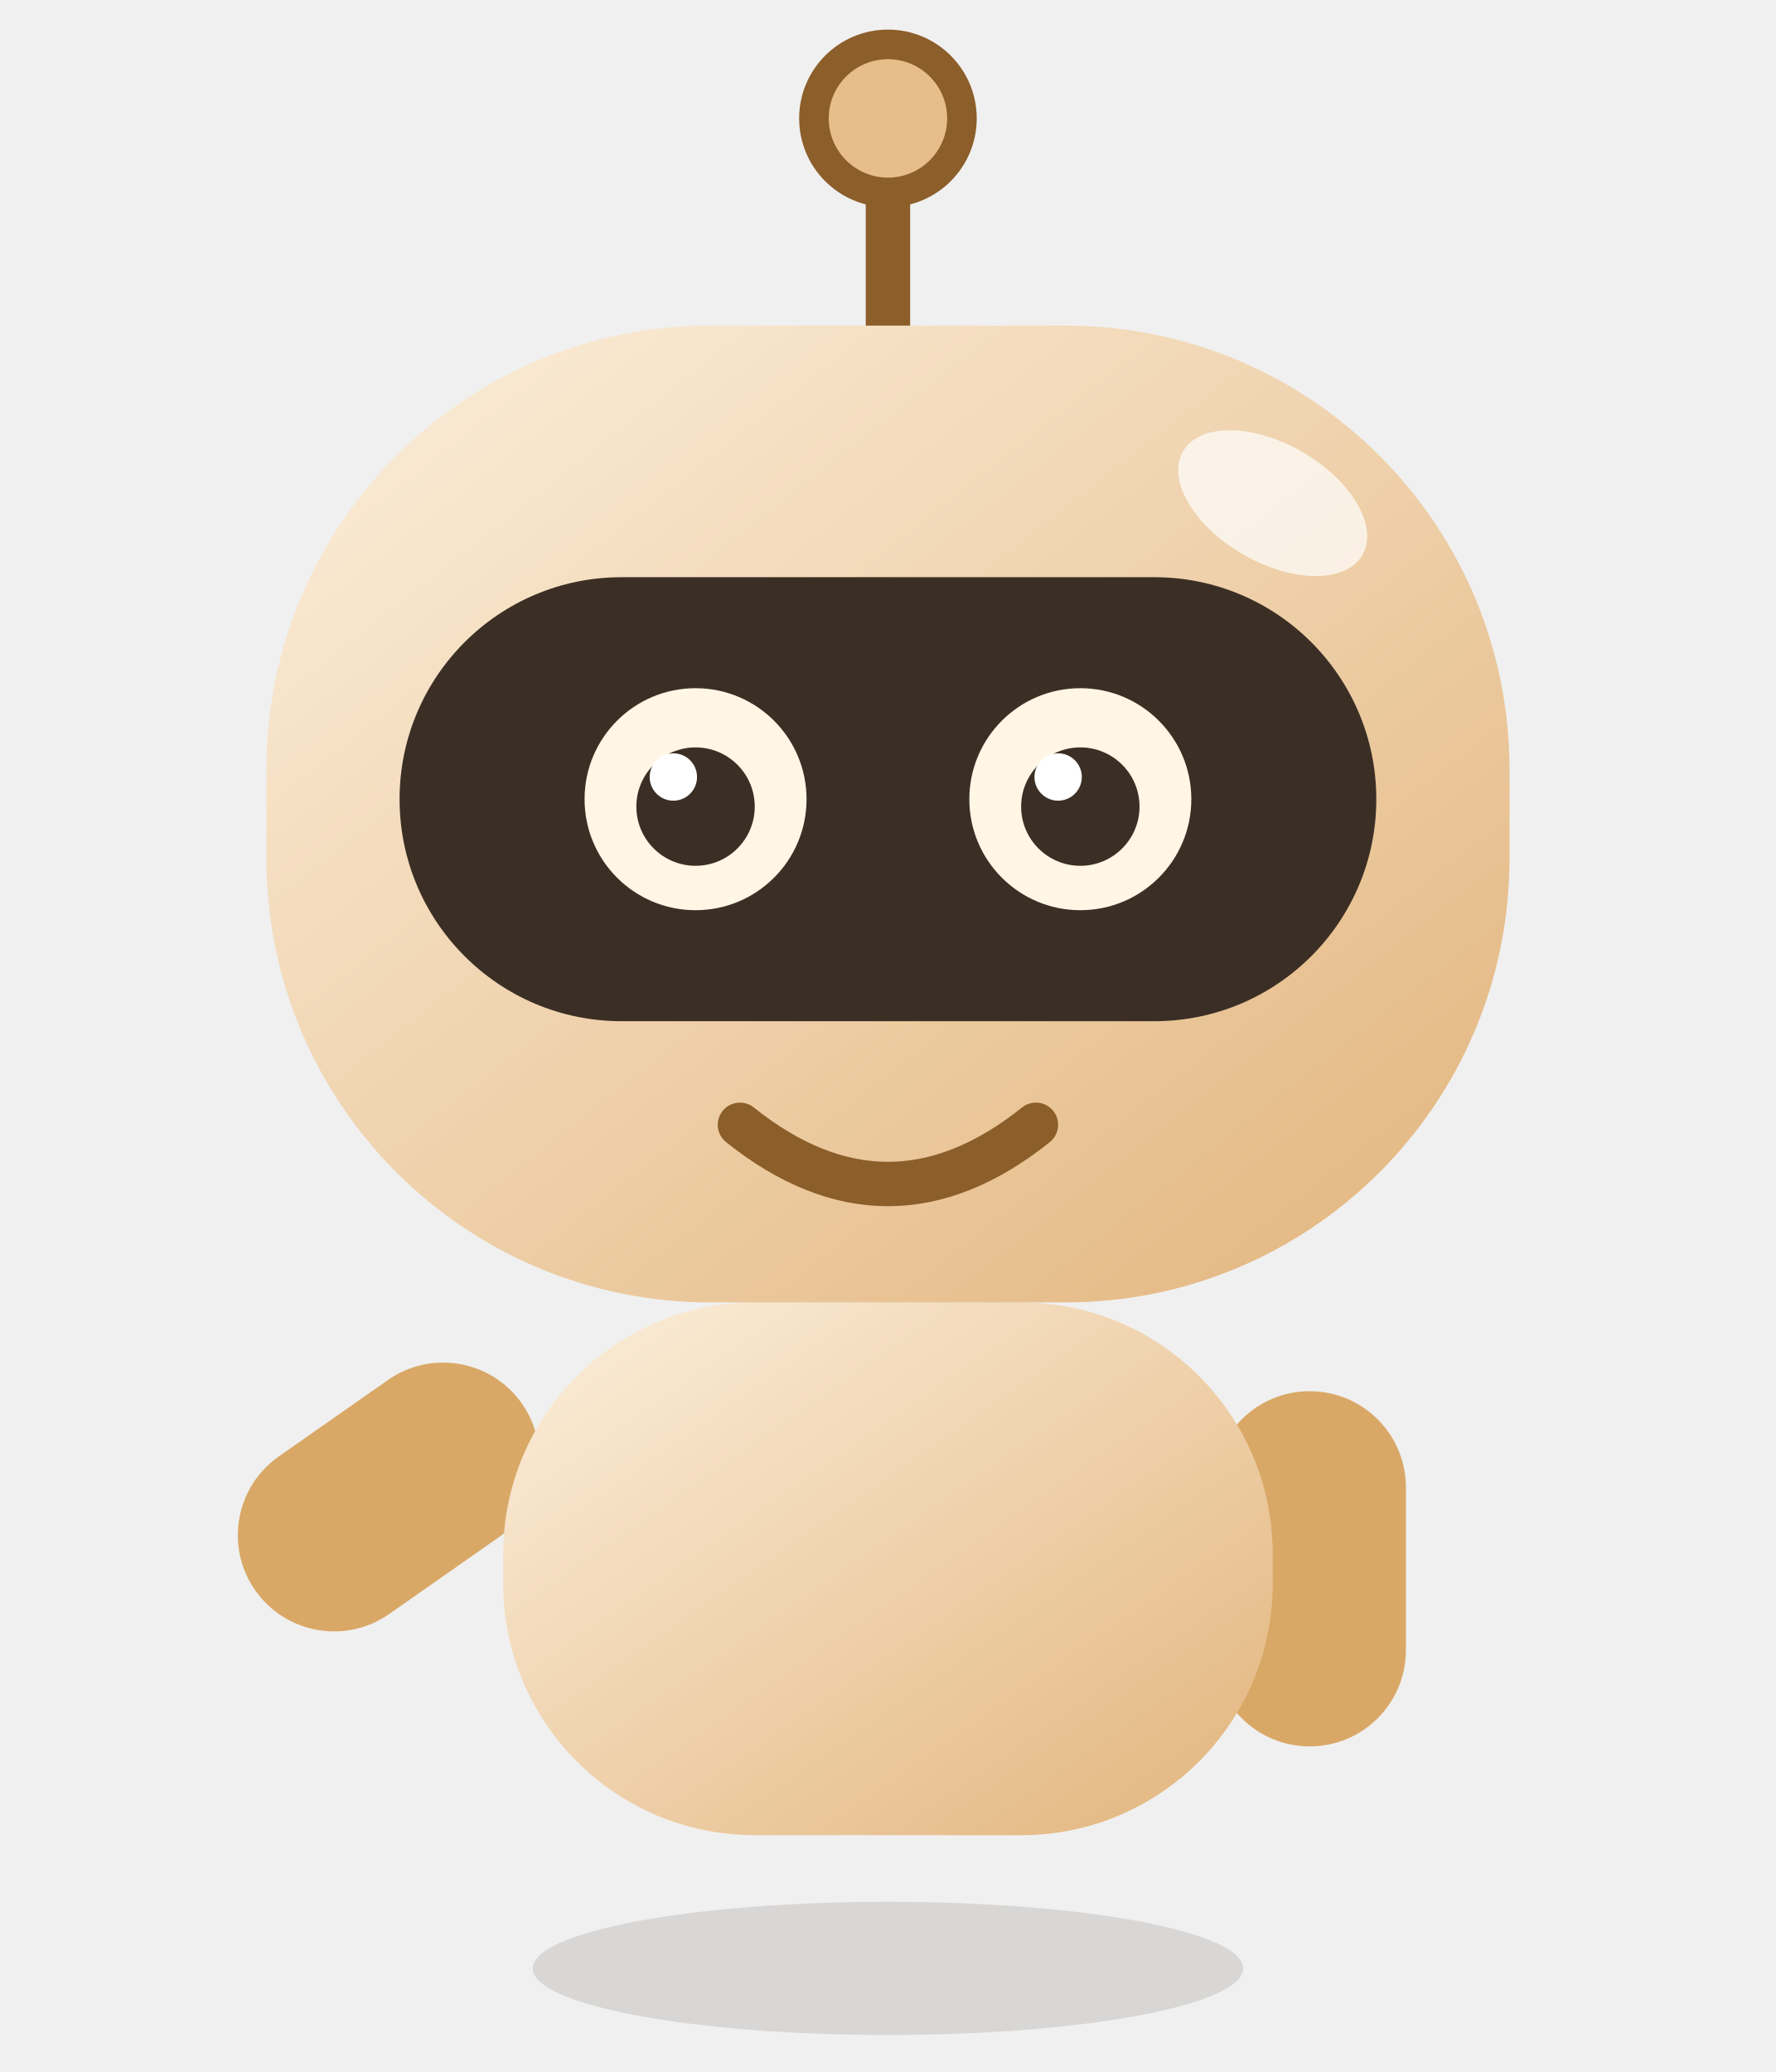
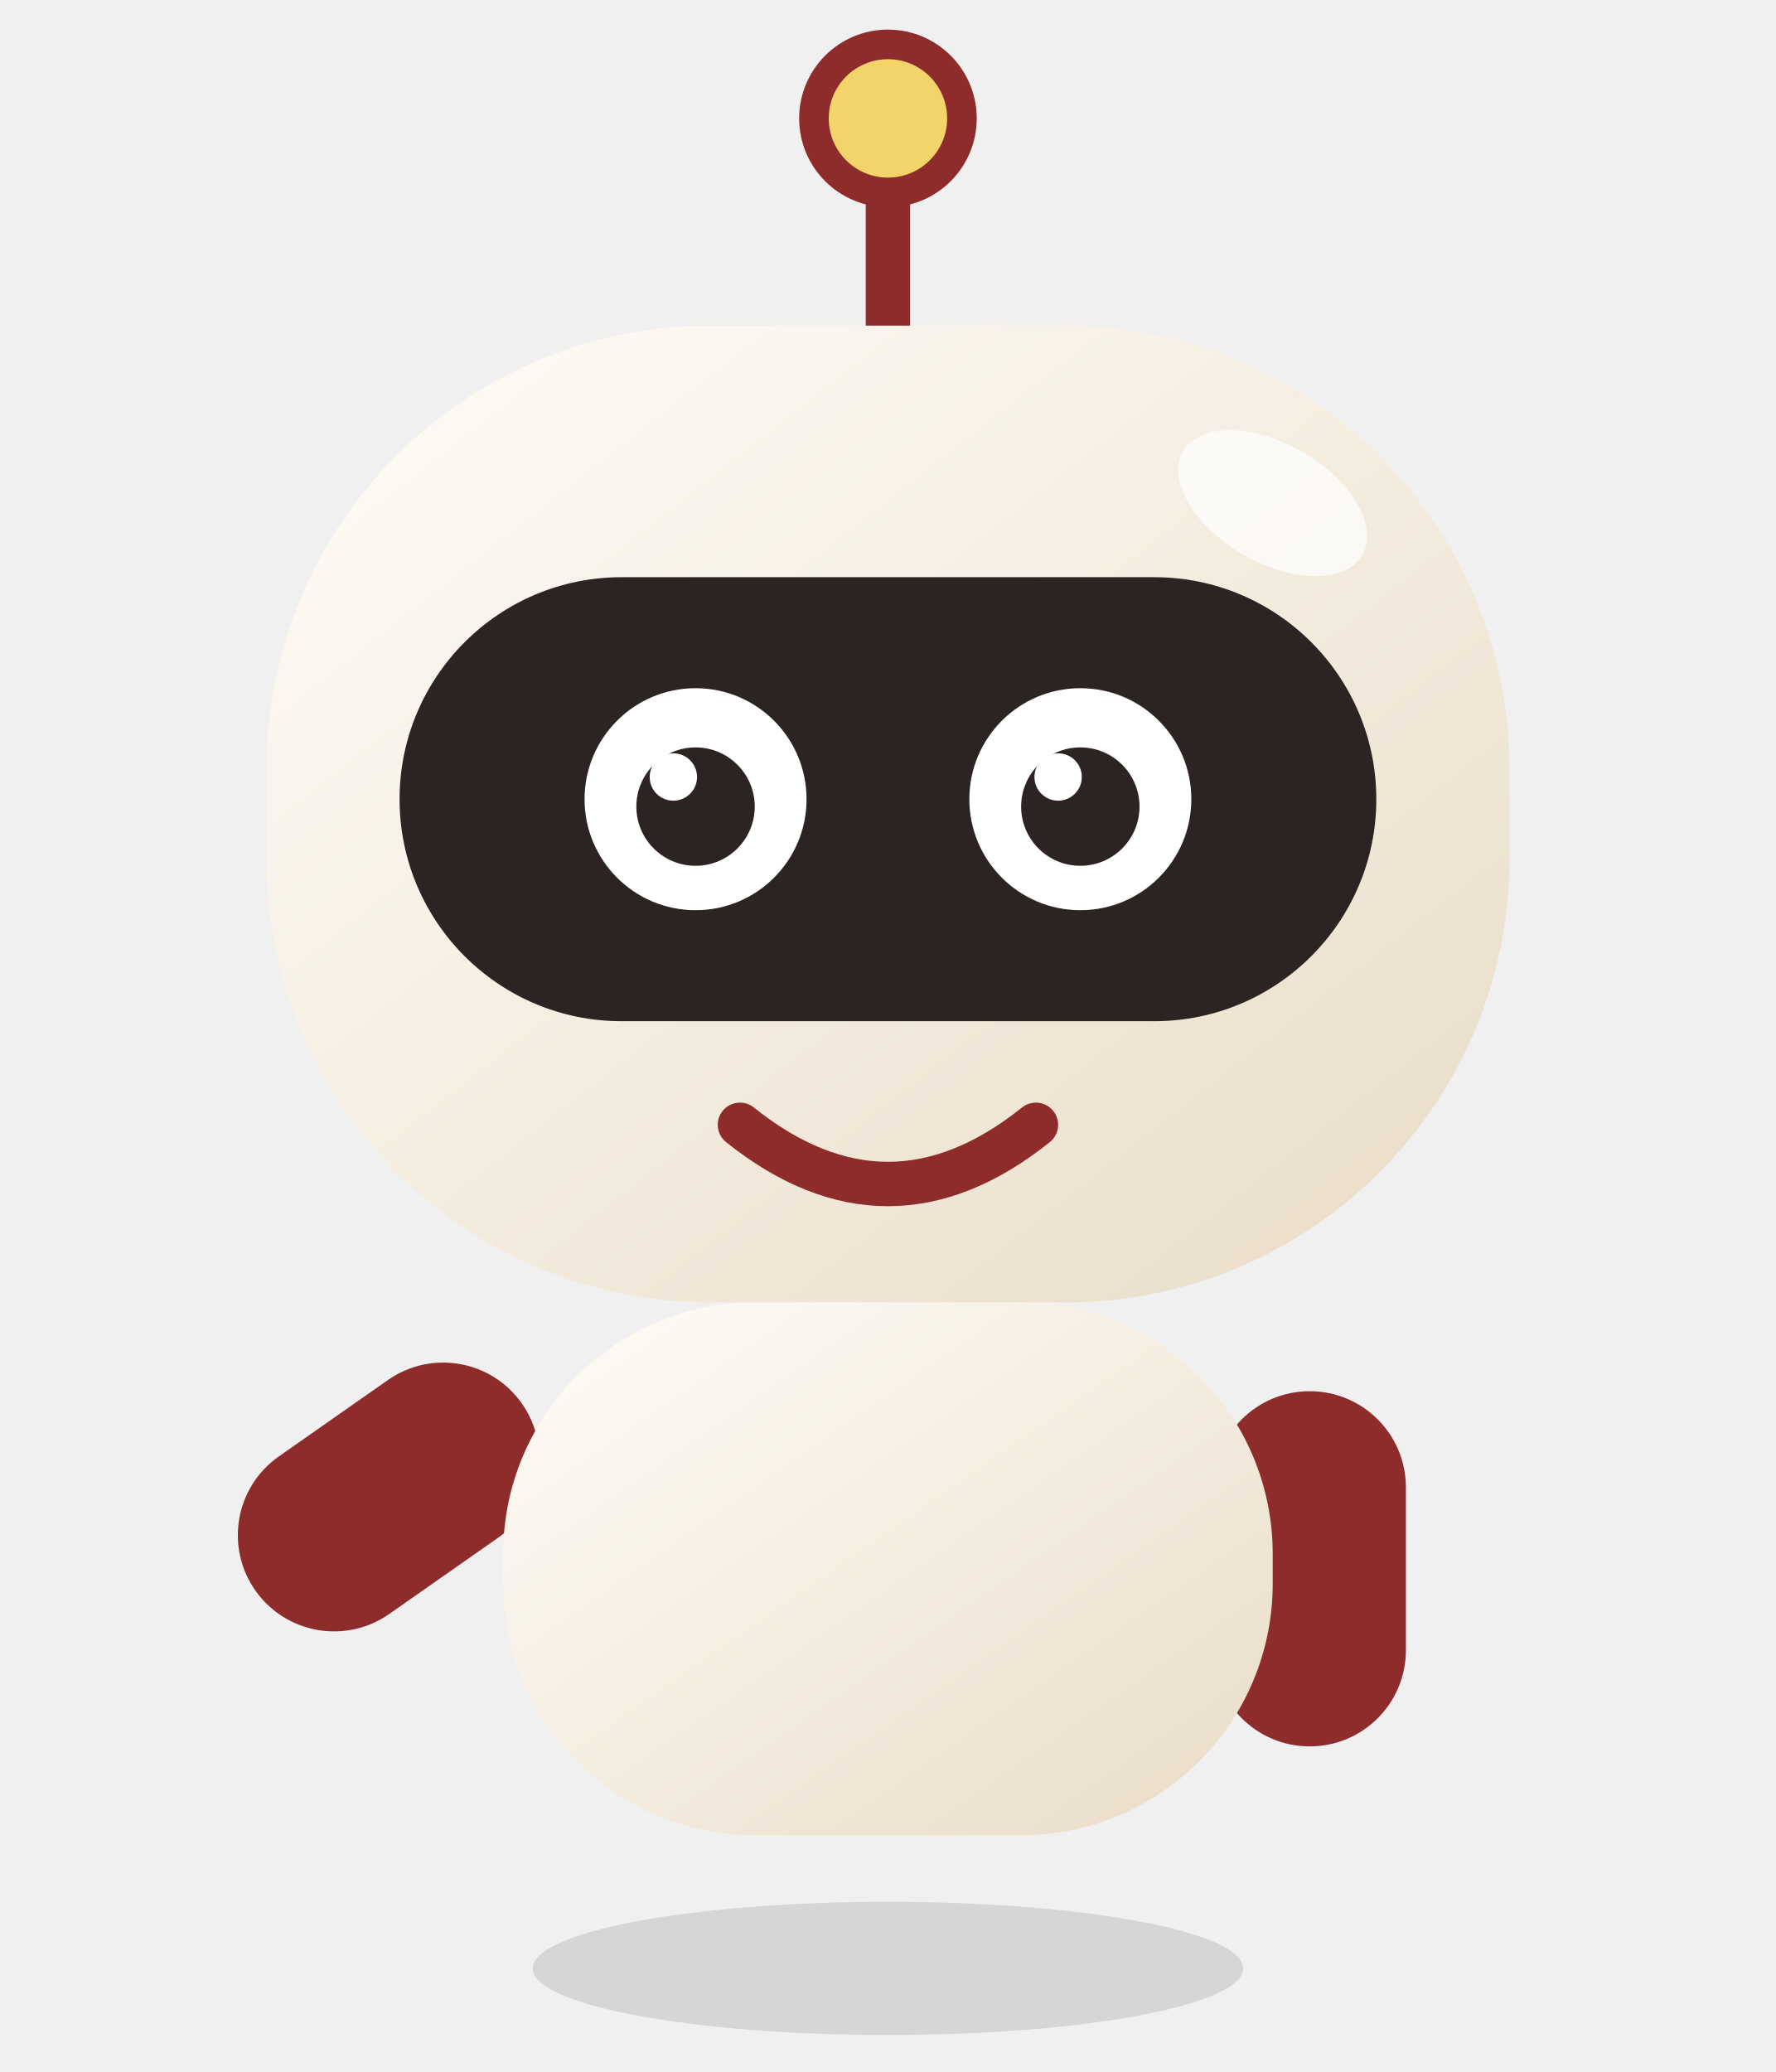
<svg xmlns="http://www.w3.org/2000/svg" viewBox="0 0 120 140" width="120" height="140">
  <defs>
    <linearGradient id="shell" x1="0" y1="0" x2="1" y2="1">
-       <stop offset="0" stop-color="#FCEFDC" />
-       <stop offset="1" stop-color="#E2B47C" />
+       <stop offset="0" stop-color="#FFFDF8" />
+       <stop offset="1" stop-color="#E9DCC7" />
    </linearGradient>
    <style>
      .bob { animation: bob 3s ease-in-out infinite; }
      .wave { transform-origin: 34px 100px; animation: wave 2.4s ease-in-out infinite; }
      @keyframes bob { 0%, 100% { transform: translateY(0); } 50% { transform: translateY(-5px); } }
      @keyframes wave { 0%, 100% { transform: rotate(0deg); } 25% { transform: rotate(-22deg); } 50% { transform: rotate(4deg); } 75% { transform: rotate(-16deg); } }
    </style>
  </defs>
-   <ellipse cx="60" cy="133" rx="24" ry="4.5" fill="#3B2F25" opacity="0.13" />
+   <ellipse cx="60" cy="133" rx="24" ry="4.5" fill="#2B2422" opacity="0.13" />
  <g class="bob">
-     <line x1="60" y1="24" x2="60" y2="10" stroke="#8C5E2A" stroke-width="3" stroke-linecap="round" />
-     <circle cx="60" cy="8" r="5" fill="#E7BE8A" stroke="#8C5E2A" stroke-width="2" />
+     <line x1="60" y1="24" x2="60" y2="10" stroke="#8E2C2C" stroke-width="3" stroke-linecap="round" />
+     <circle cx="60" cy="8" r="5" fill="#F2D46B" stroke="#8E2C2C" stroke-width="2" />
    <g class="wave">
-       <rect x="16" y="90" width="22" height="13" rx="6.5" fill="#D9A867" transform="rotate(-35 34 100)" />
+       <rect x="16" y="90" width="22" height="13" rx="6.5" fill="#8E2C2C" transform="rotate(-35 34 100)" />
    </g>
-     <rect x="82" y="94" width="13" height="24" rx="6.5" fill="#D9A867" />
+     <rect x="82" y="94" width="13" height="24" rx="6.5" fill="#8E2C2C" />
    <rect x="34" y="88" width="52" height="36" rx="17" fill="url(#shell)" />
    <rect x="18" y="22" width="84" height="66" rx="30" fill="url(#shell)" />
    <ellipse cx="86" cy="34" rx="7" ry="4" fill="#FFFFFF" opacity="0.7" transform="rotate(30 86 34)" />
-     <rect x="27" y="39" width="66" height="30" rx="15" fill="#3B2F25" />
-     <circle cx="47" cy="54" r="7.5" fill="#FFF6E6" />
-     <circle cx="73" cy="54" r="7.5" fill="#FFF6E6" />
-     <circle cx="47" cy="54.5" r="4" fill="#3B2F25" />
-     <circle cx="73" cy="54.5" r="4" fill="#3B2F25" />
+     <rect x="27" y="39" width="66" height="30" rx="15" fill="#2B2422" />
+     <circle cx="47" cy="54" r="7.5" fill="#FFFFFF" />
+     <circle cx="73" cy="54" r="7.5" fill="#FFFFFF" />
+     <circle cx="47" cy="54.5" r="4" fill="#2B2422" />
+     <circle cx="73" cy="54.5" r="4" fill="#2B2422" />
    <circle cx="45.5" cy="52.5" r="1.6" fill="#FFFFFF" />
    <circle cx="71.5" cy="52.5" r="1.6" fill="#FFFFFF" />
-     <path d="M50 76 Q60 84 70 76" fill="none" stroke="#8C5E2A" stroke-width="3" stroke-linecap="round" />
+     <path d="M50 76 Q60 84 70 76" fill="none" stroke="#8E2C2C" stroke-width="3" stroke-linecap="round" />
  </g>
</svg>
